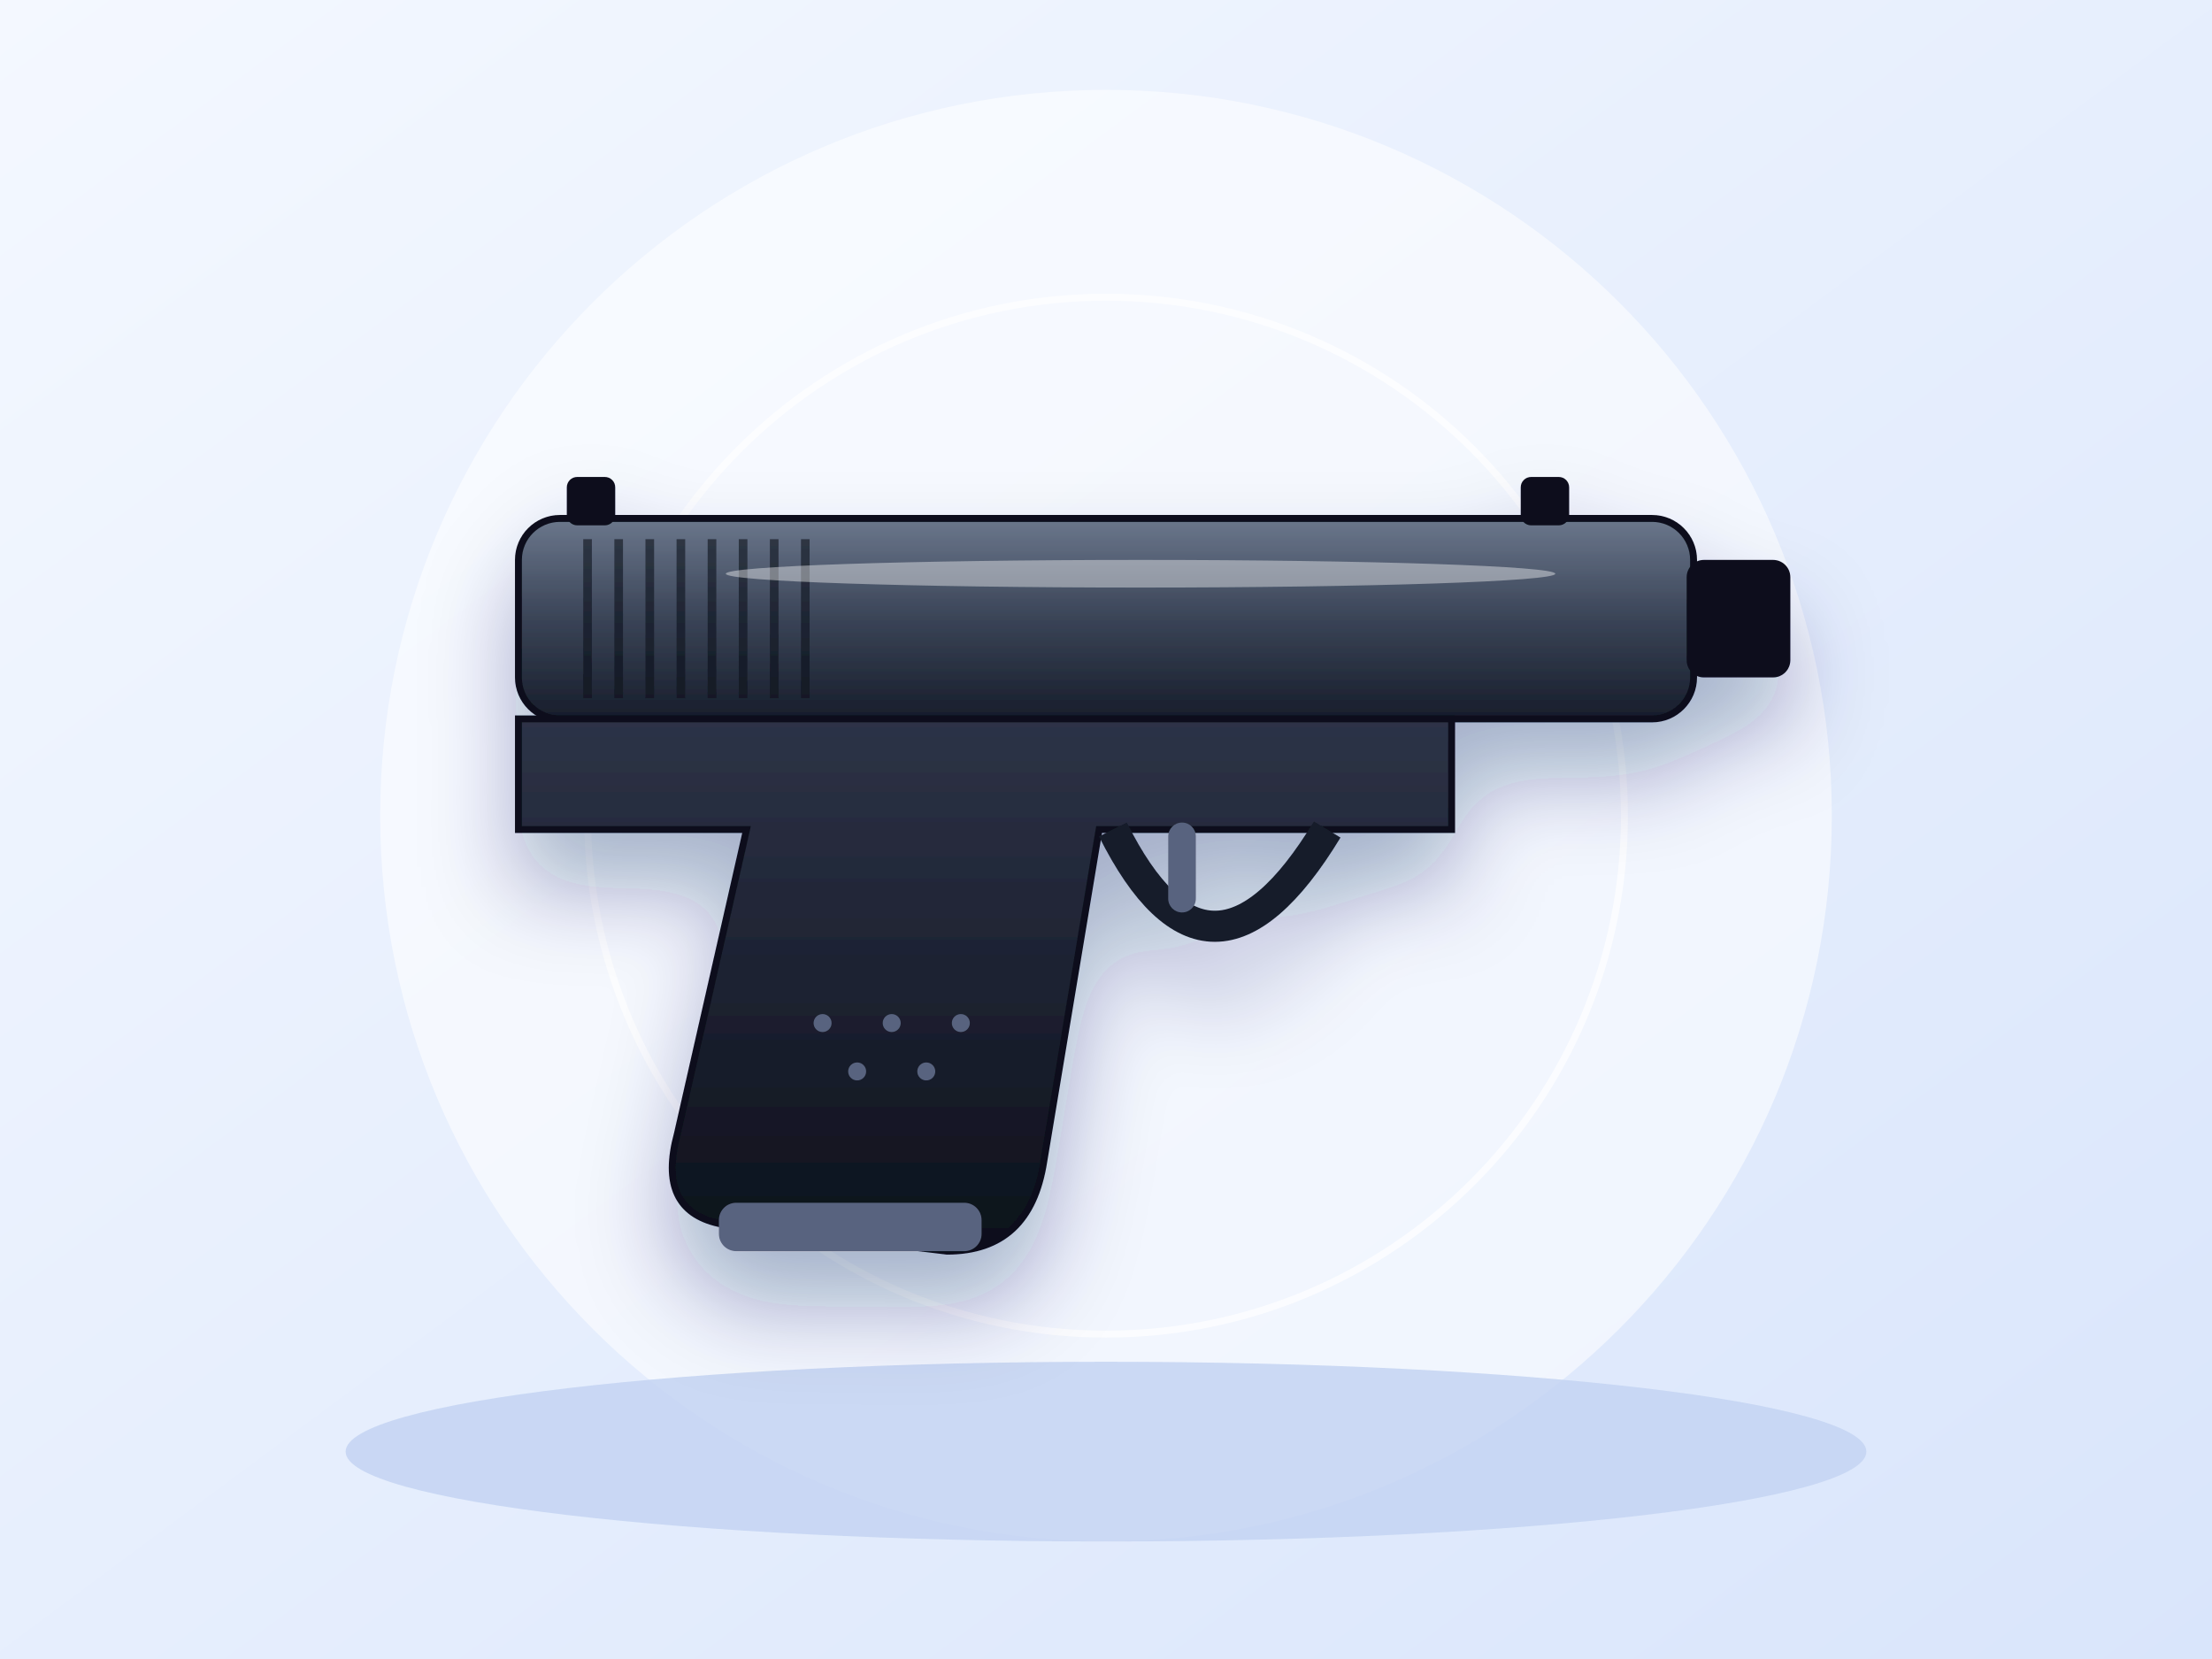
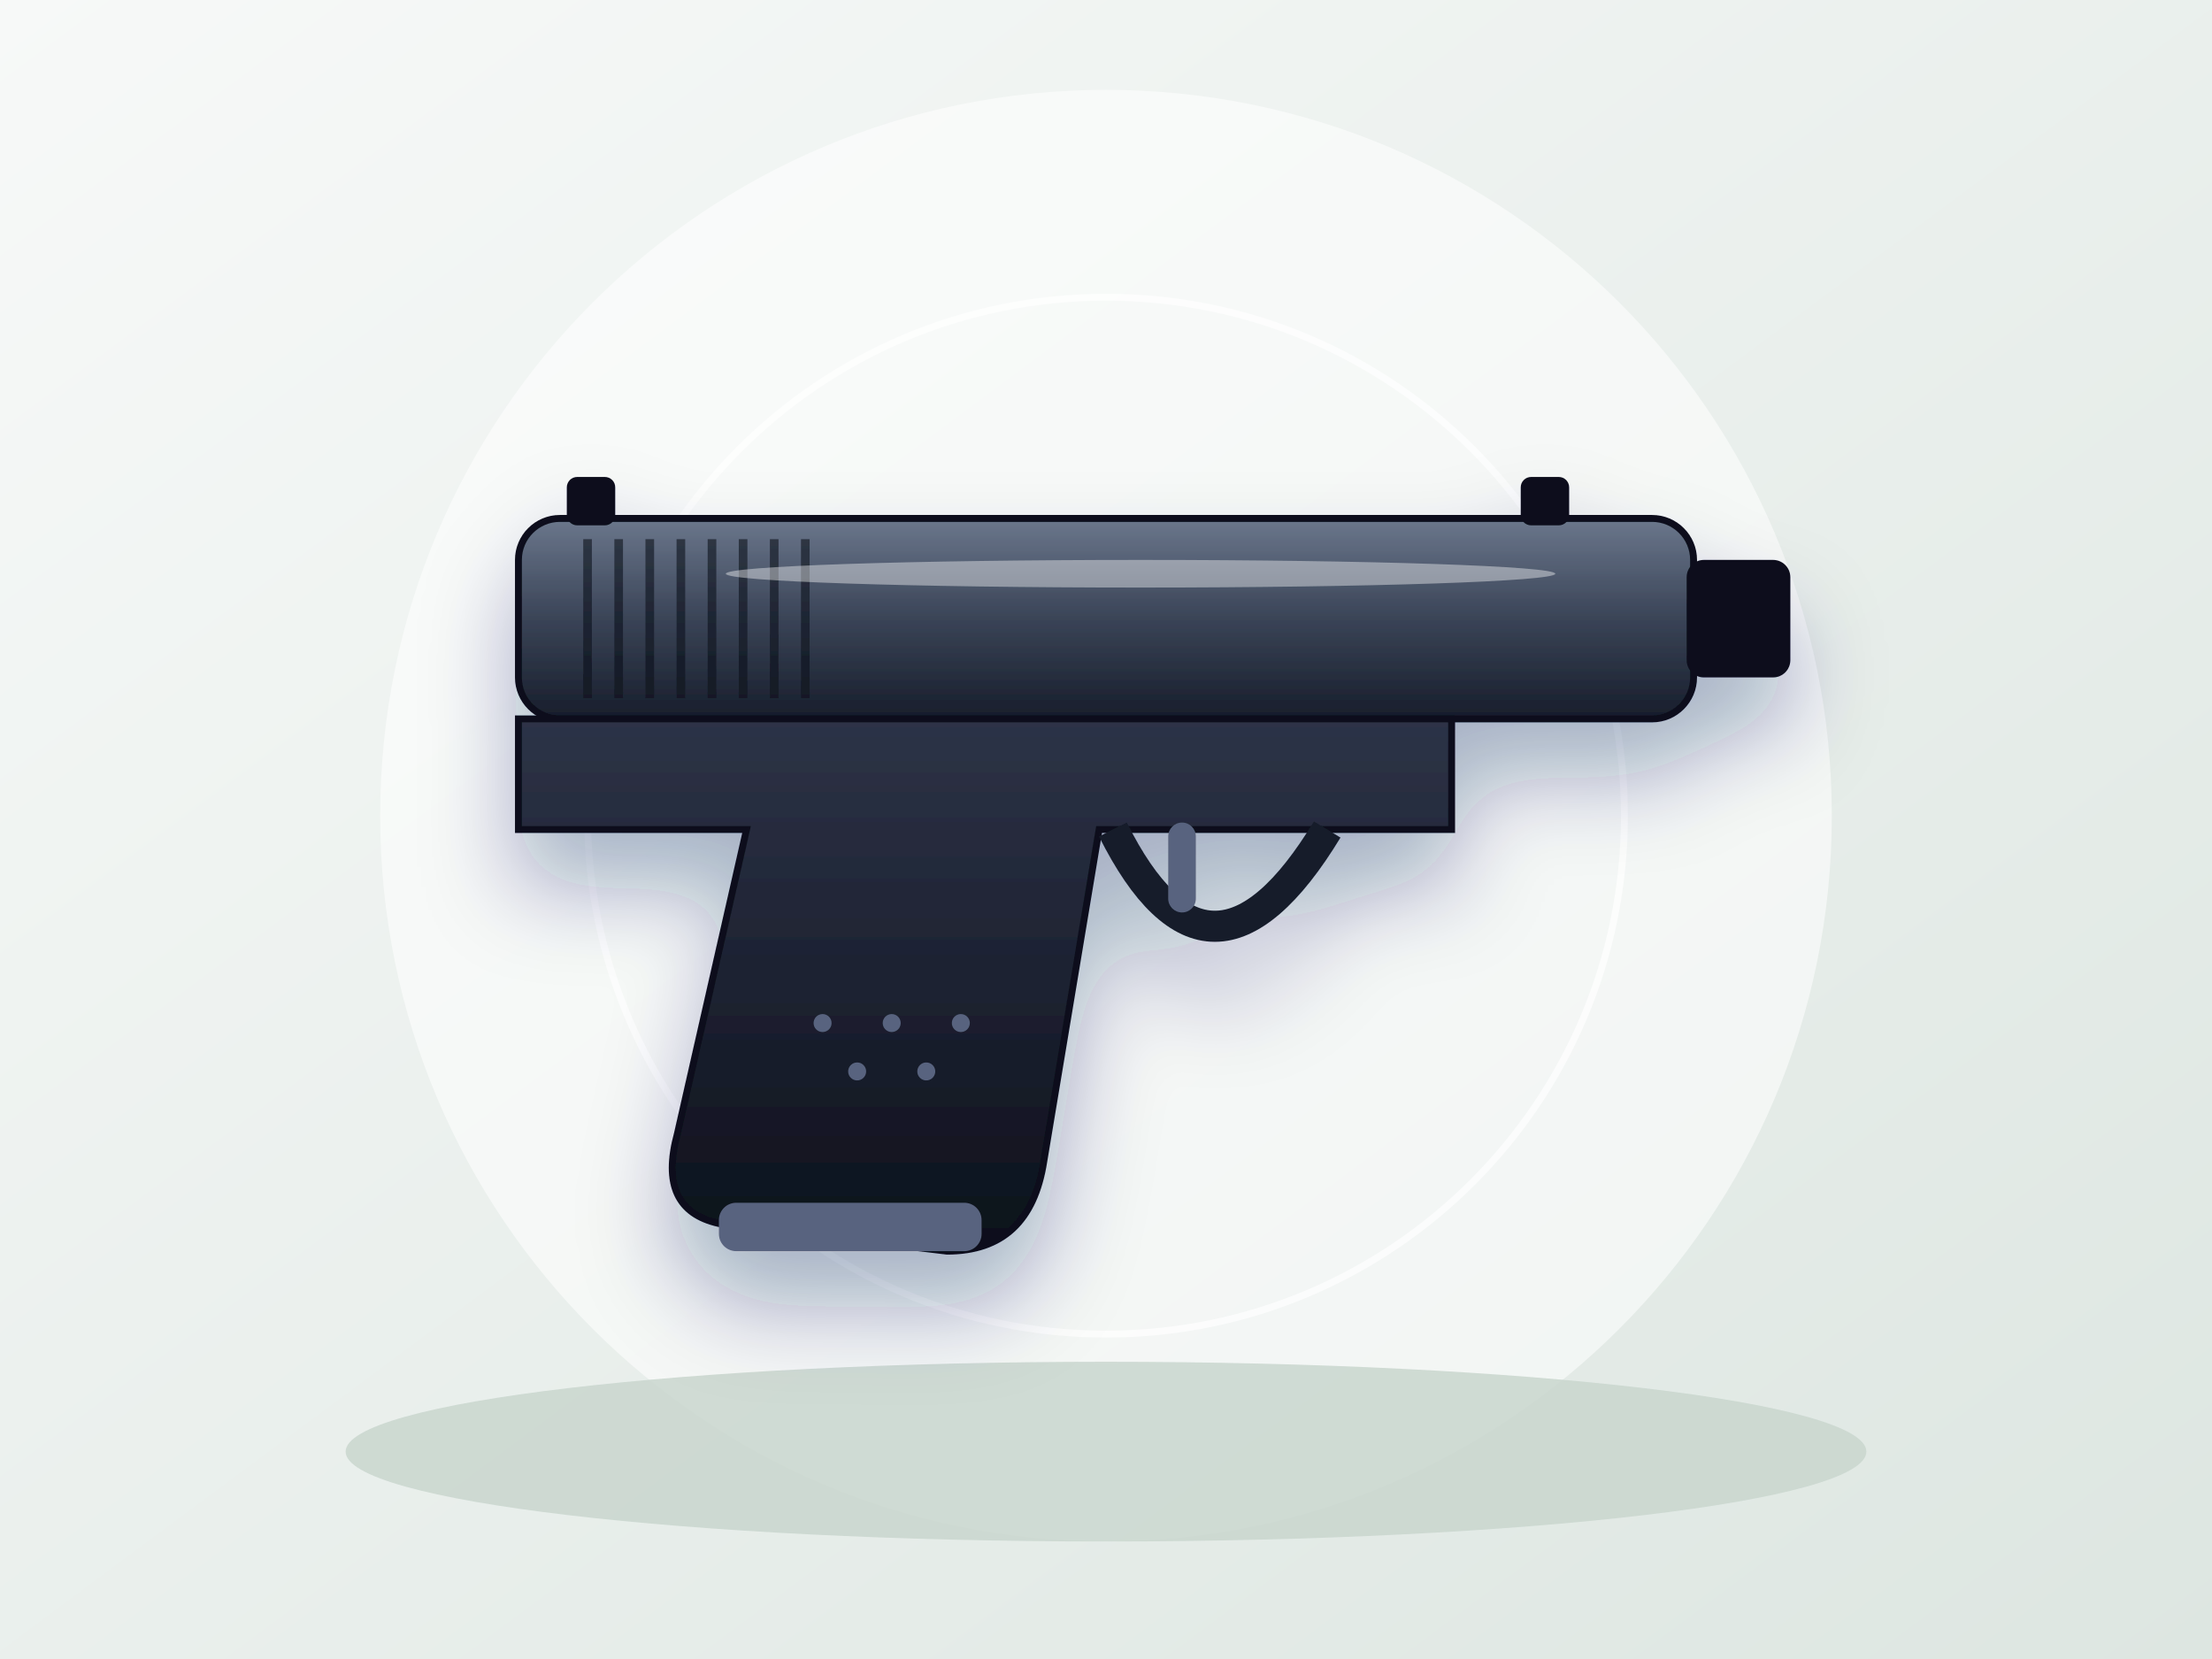
<svg xmlns="http://www.w3.org/2000/svg" viewBox="0 0 640 480" width="640" height="480" role="img">
  <defs>
    <linearGradient id="metal" x1="0" y1="0" x2="0" y2="1">
      <stop offset="0" stop-color="#eef2f9" />
      <stop offset=".5" stop-color="#aab6cb" />
      <stop offset="1" stop-color="#6f7d97" />
    </linearGradient>
    <linearGradient id="white" x1="0" y1="0" x2="0" y2="1">
      <stop offset="0" stop-color="#ffffff" />
      <stop offset="1" stop-color="#d3ddee" />
    </linearGradient>
    <linearGradient id="dark" x1="0" y1="0" x2="0" y2="1">
      <stop offset="0" stop-color="#4d5972" />
      <stop offset="1" stop-color="#1c2438" />
    </linearGradient>
    <linearGradient id="black" x1="0" y1="0" x2="0" y2="1">
      <stop offset="0" stop-color="#2d3347" />
      <stop offset="1" stop-color="#0c101b" />
    </linearGradient>
    <linearGradient id="navy" x1="0" y1="0" x2="0" y2="1">
      <stop offset="0" stop-color="#3f5079" />
      <stop offset="1" stop-color="#1a2342" />
    </linearGradient>
    <linearGradient id="red" x1="0" y1="0" x2="1" y2="0">
      <stop offset="0" stop-color="#b3202a" />
      <stop offset=".4" stop-color="#ff6b6b" />
      <stop offset="1" stop-color="#a91d27" />
    </linearGradient>
    <linearGradient id="wood" x1="0" y1="0" x2="1" y2="1">
      <stop offset="0" stop-color="#c58a45" />
      <stop offset="1" stop-color="#6e411a" />
    </linearGradient>
    <linearGradient id="amber" x1="0" y1="0" x2="0" y2="1">
      <stop offset="0" stop-color="#ffe08a" />
      <stop offset="1" stop-color="#f59e0b" />
    </linearGradient>
    <linearGradient id="gun" x1="0" y1="0" x2="0" y2="1">
      <stop offset="0" stop-color="#6b778c" />
      <stop offset=".5" stop-color="#3a4457" />
      <stop offset="1" stop-color="#171d2b" />
    </linearGradient>
    <radialGradient id="glass" cx=".35" cy=".3" r=".85">
      <stop offset="0" stop-color="#5b8fe8" />
      <stop offset=".45" stop-color="#1e3a7a" />
      <stop offset="1" stop-color="#070d22" />
    </radialGradient>
    <radialGradient id="lens" cx=".4" cy=".35" r=".8">
      <stop offset="0" stop-color="#7fb2ff" />
      <stop offset=".35" stop-color="#27468c" />
      <stop offset="1" stop-color="#050a1c" />
    </radialGradient>
    <filter id="sh" x="-25%" y="-25%" width="150%" height="160%">
      <feDropShadow dx="0" dy="16" stdDeviation="13" flood-color="#0f2560" flood-opacity=".32" />
    </filter>
    <linearGradient id="bg" x1="0" y1="0" x2="1" y2="1">
-       <stop offset="0" stop-color="#f4f8ff" />
-       <stop offset="1" stop-color="#d9e5fb" />
+       <stop offset="0" stop-color="#f7f9f8" />
+       <stop offset="1" stop-color="#dde6e1" />
    </linearGradient>
  </defs>
  <rect width="640" height="480" fill="url(#bg)" />
  <circle cx="320" cy="236" r="210" fill="#ffffff" opacity="0.55" />
  <circle cx="320" cy="236" r="150" fill="none" stroke="#ffffff" stroke-width="2" opacity="0.7" />
-   <ellipse cx="320" cy="420" rx="220" ry="26" fill="#c4d4f2" opacity=".85" />
+   <ellipse cx="320" cy="420" rx="220" ry="26" fill="#c9d6ce" opacity=".85" />
  <g filter="url(#sh)">
    <rect x="150" y="150" width="340" height="58" rx="12" fill="url(#gun)" stroke="#0c101b" stroke-width="2" />
    <line x1="170" y1="156" x2="170" y2="202" stroke="#0c101b" stroke-width="2.5" opacity=".6" />
    <line x1="179" y1="156" x2="179" y2="202" stroke="#0c101b" stroke-width="2.5" opacity=".6" />
    <line x1="188" y1="156" x2="188" y2="202" stroke="#0c101b" stroke-width="2.5" opacity=".6" />
    <line x1="197" y1="156" x2="197" y2="202" stroke="#0c101b" stroke-width="2.5" opacity=".6" />
    <line x1="206" y1="156" x2="206" y2="202" stroke="#0c101b" stroke-width="2.5" opacity=".6" />
    <line x1="215" y1="156" x2="215" y2="202" stroke="#0c101b" stroke-width="2.5" opacity=".6" />
    <line x1="224" y1="156" x2="224" y2="202" stroke="#0c101b" stroke-width="2.5" opacity=".6" />
    <line x1="233" y1="156" x2="233" y2="202" stroke="#0c101b" stroke-width="2.5" opacity=".6" />
    <rect x="488" y="162" width="30" height="34" rx="5" fill="#0c101b" />
    <rect x="440" y="138" width="14" height="14" rx="3" fill="#0c101b" />
    <rect x="164" y="138" width="14" height="14" rx="3" fill="#0c101b" />
    <path d="M150 208 H420 V240 H318 L302 336 Q298 362 274 362 L208 354 Q190 350 196 328 L216 240 H150 Z" fill="url(#black)" stroke="#0c101b" stroke-width="2" />
    <circle cx="238" cy="296" r="2.6" fill="#59647f" />
    <circle cx="248" cy="310" r="2.6" fill="#59647f" />
    <circle cx="258" cy="296" r="2.6" fill="#59647f" />
    <circle cx="268" cy="310" r="2.6" fill="#59647f" />
    <circle cx="278" cy="296" r="2.6" fill="#59647f" />
    <path d="M322 240 Q350 296 384 240" fill="none" stroke="#161c2b" stroke-width="9" />
    <rect x="338" y="238" width="8" height="26" rx="4" fill="#59647f" />
    <rect x="208" y="348" width="76" height="14" rx="5" fill="#59647f" />
    <ellipse cx="330" cy="166" rx="120" ry="4" fill="#fff" opacity="0.4" />
  </g>
</svg>
